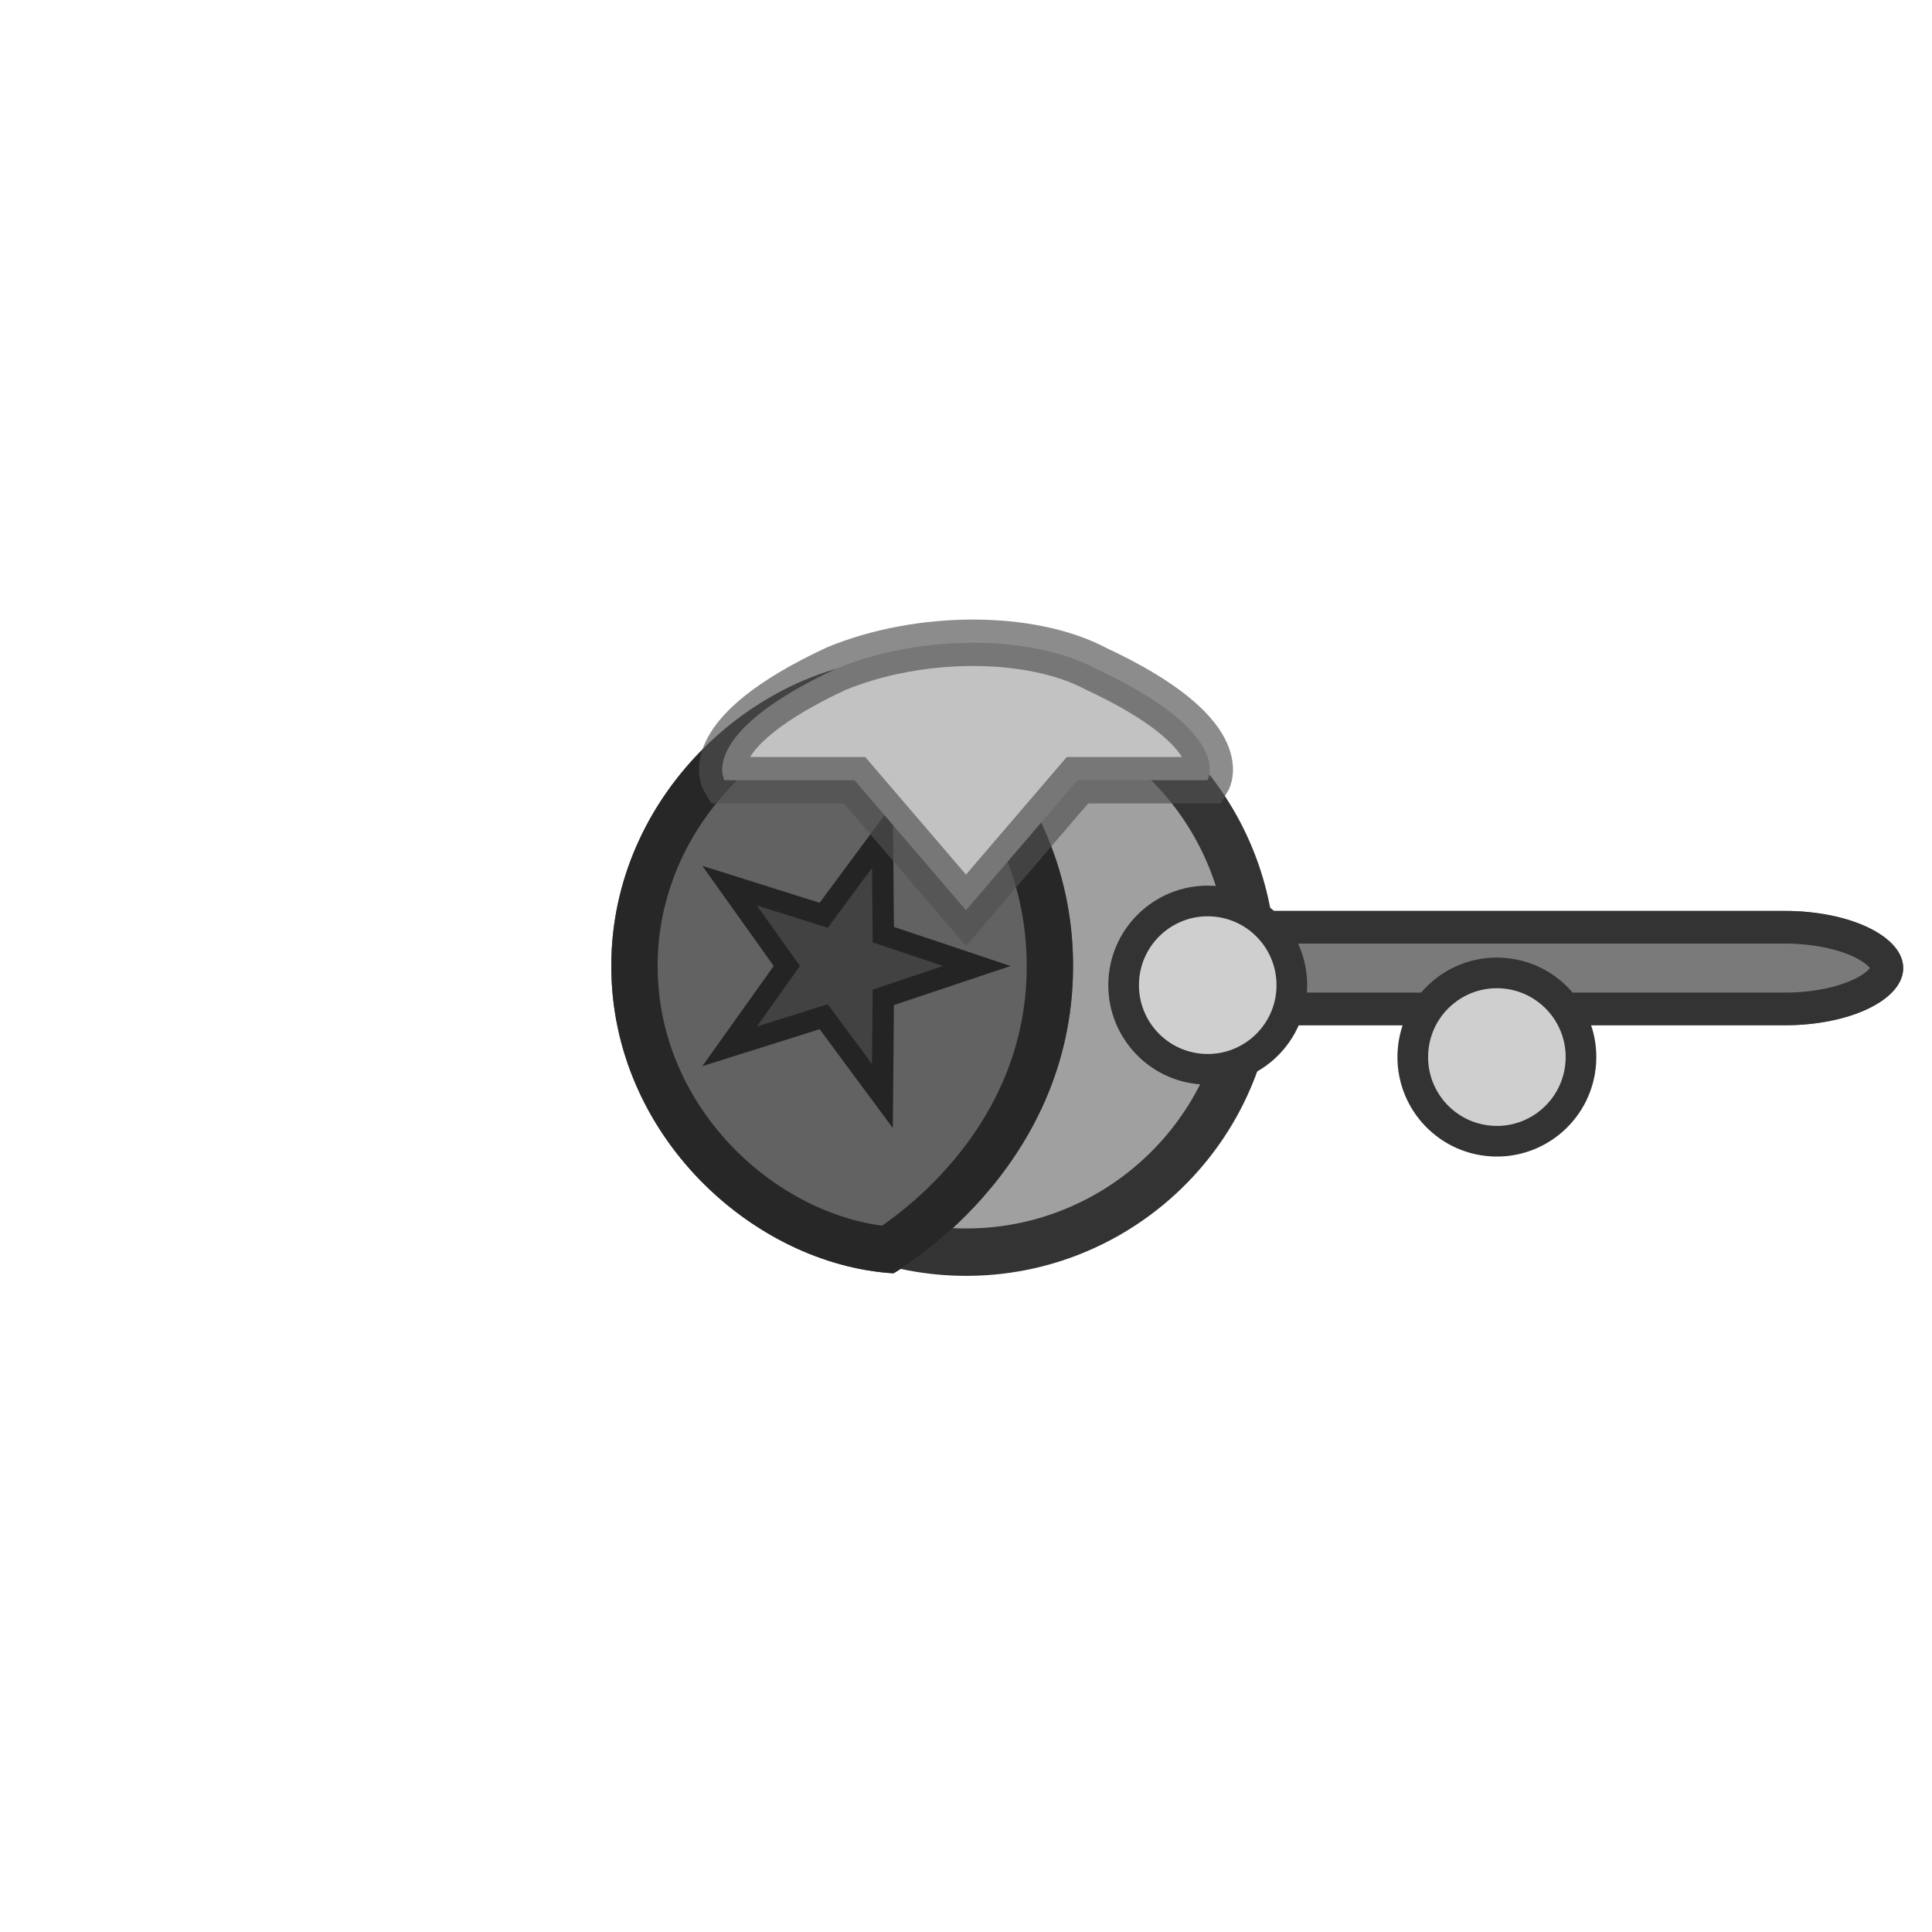
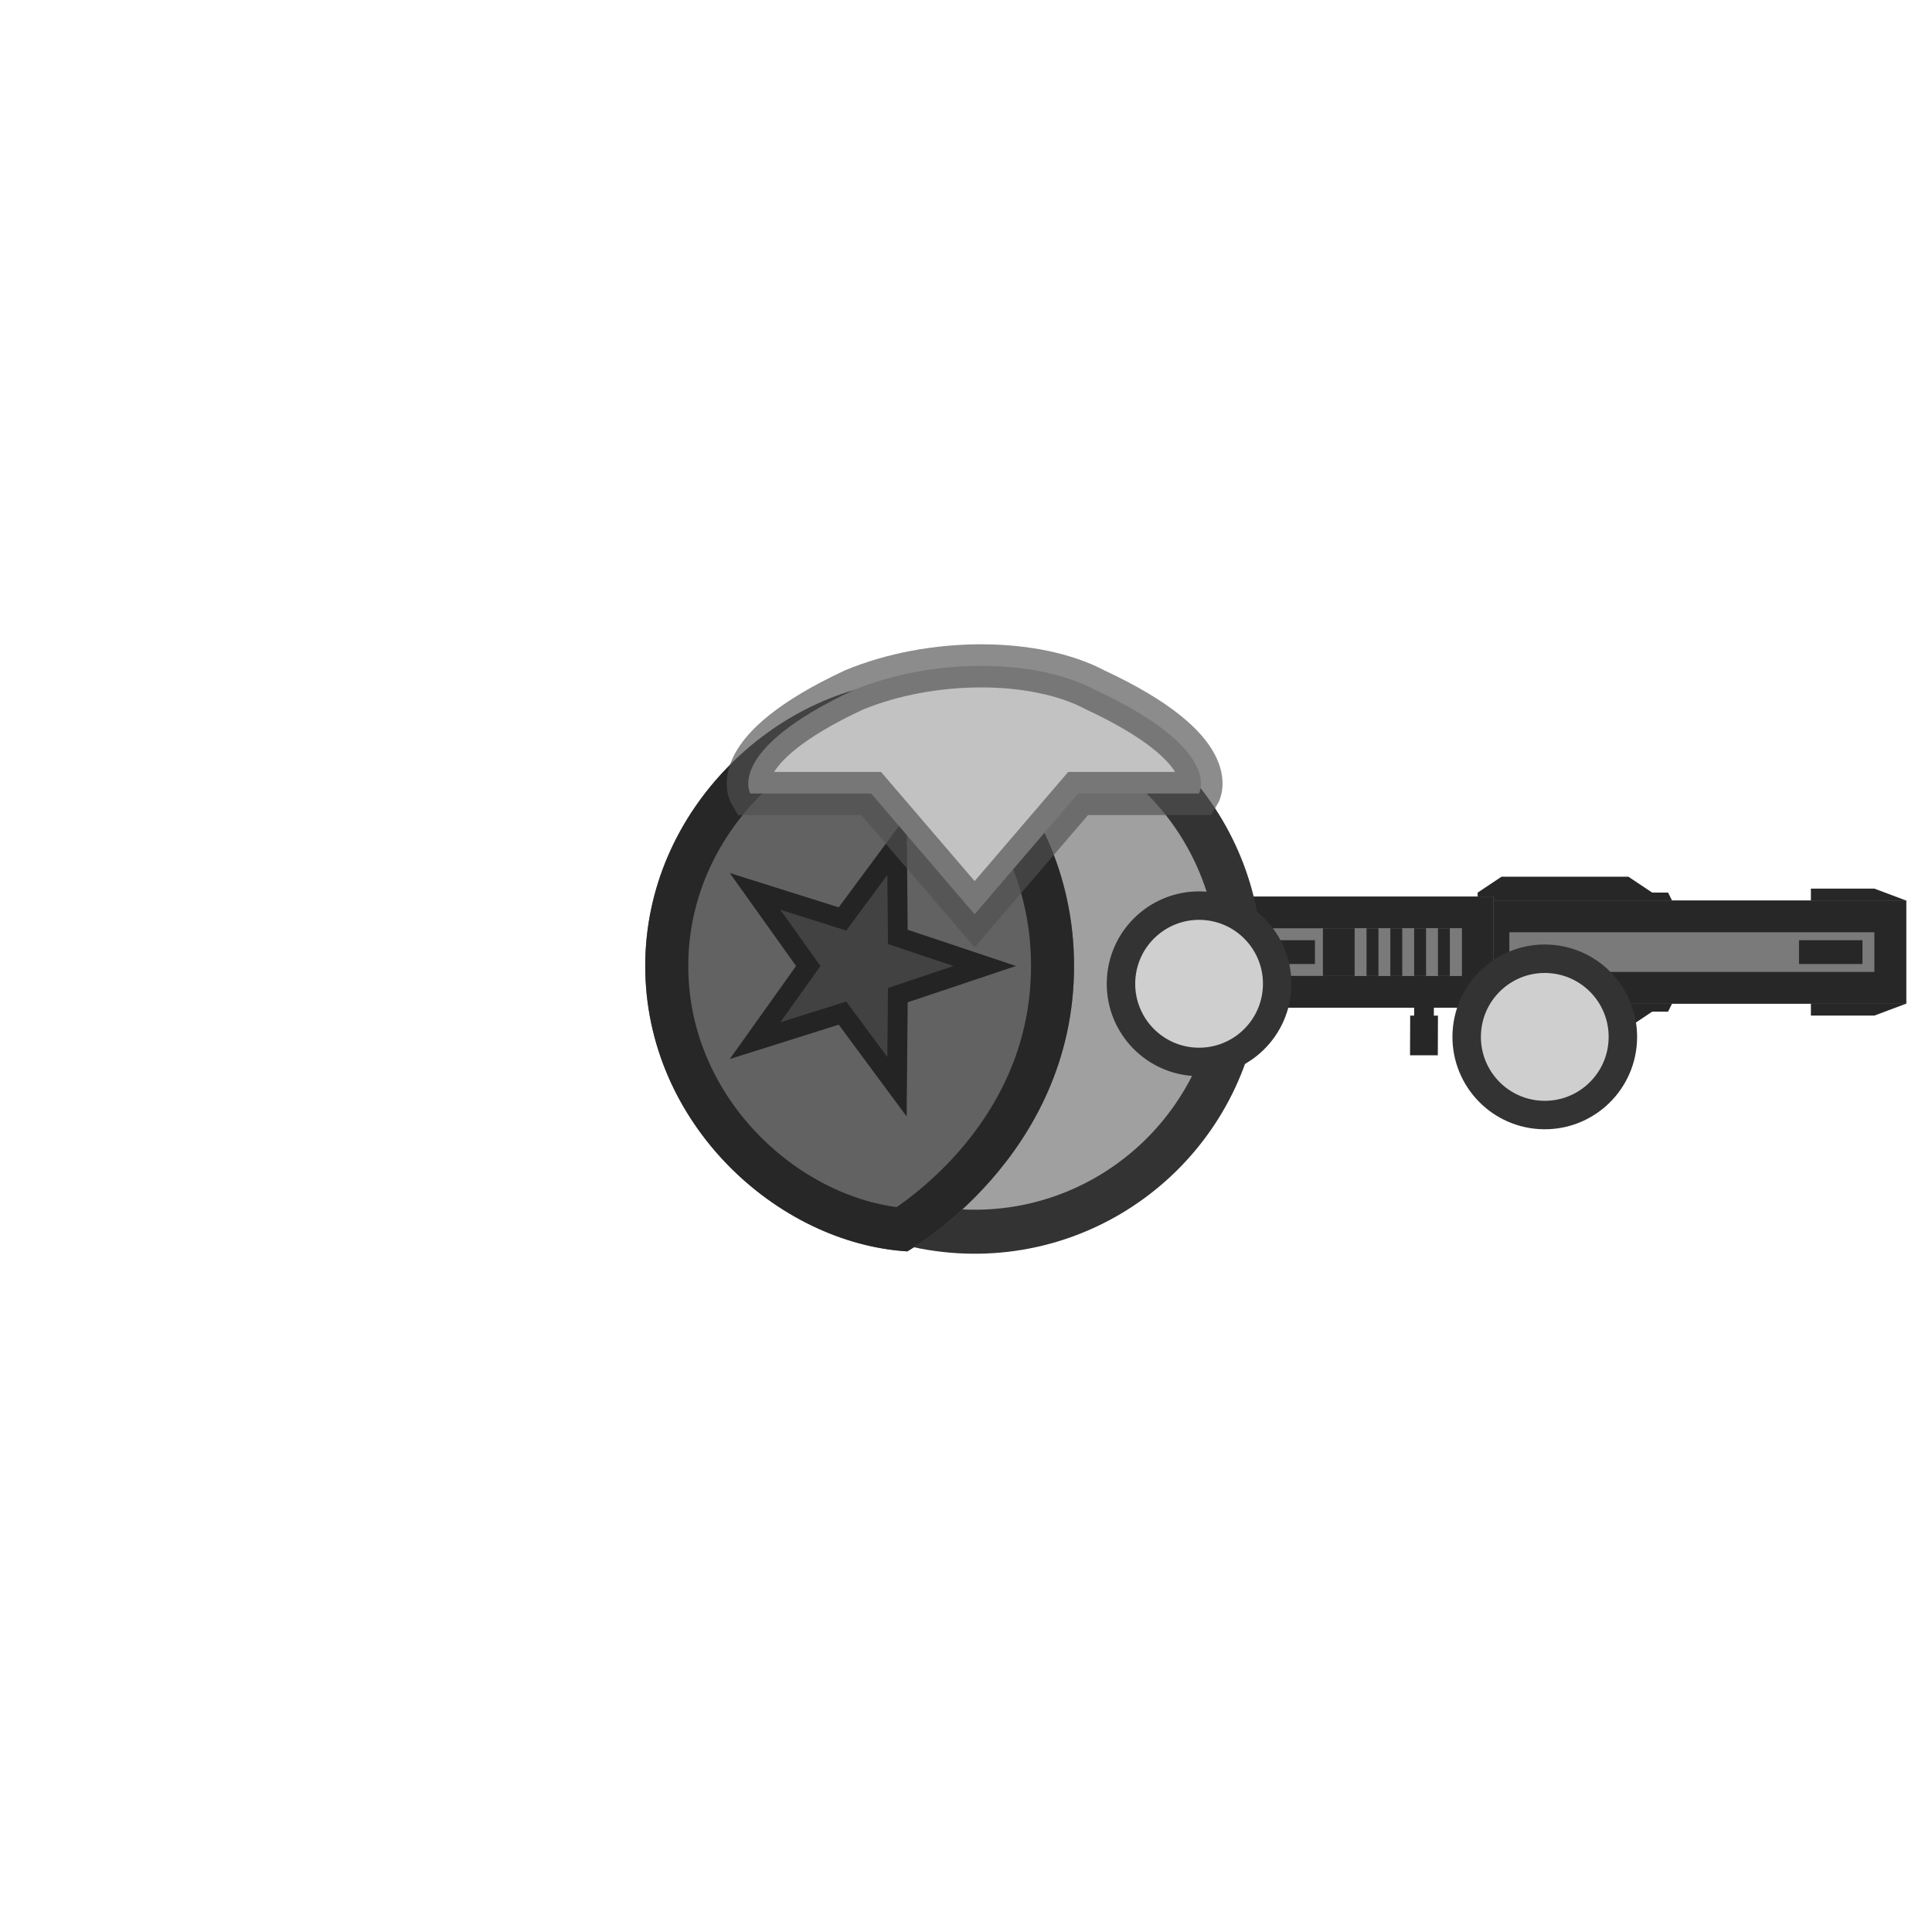
- <svg xmlns="http://www.w3.org/2000/svg" width="416" height="416" viewBox="0 0 110.067 110.067">
-   <defs>
-     <clipPath id="a">
-       <rect ry="3.836" rx="2.469" y="272.658" x=".529" height="24.342" width="3.704" stroke-miterlimit="10" fill="#515151" stroke-width="1.323" stroke-opacity=".49" />
+ <svg xmlns="http://www.w3.org/2000/svg" width="448" height="448" viewBox="0 0 118.534 118.534" version="1.1" id="svg5">
+   <defs id="defs1">
+     <clipPath id="b">
+       <path d="m 188,128 c 0,80 -69.756,119.362 -69.756,119.362 C 64,244 8.638,193.922 8.638,128 8.638,62.078 64,12 118.244,8.638 118.244,8.638 188,48 188,128 Z" fill="#252525" fill-opacity="0.601" stroke-width="12.537" id="path1" />
    </clipPath>
-     <clipPath id="b">
-       <path d="M188 128c0 80-69.756 119.362-69.756 119.362C64 244 8.638 193.922 8.638 128S64 12 118.244 8.638C118.244 8.638 188 48 188 128z" fill="#252525" fill-opacity=".601" stroke-width="12.537" />
+     <clipPath clipPathUnits="userSpaceOnUse" id="clipPath2">
+       <path style="fill:#565038;fill-opacity:1;stroke:#000000;stroke-width:1px;stroke-linecap:butt;stroke-linejoin:miter;stroke-opacity:1" d="M 15,28 H 41 V 136 H 15 Z" id="path3-0" />
+     </clipPath>
+     <clipPath clipPathUnits="userSpaceOnUse" id="clipPath17">
+       <path style="fill:#565038;fill-opacity:1;stroke:#000000;stroke-width:1px;stroke-linecap:butt;stroke-linejoin:miter;stroke-opacity:1" d="m 14,144 h 28 v 64 l -2,8 H 16 l -2,-8 z" id="path18-8" />
+     </clipPath>
+     <clipPath clipPathUnits="userSpaceOnUse" id="clipPath23">
+       <path style="fill:#000000;fill-opacity:1;stroke:#000000;stroke-width:1px;stroke-linecap:butt;stroke-linejoin:miter;stroke-opacity:1" d="m 20,216 h 16 v 16 l 4,10 v 22 l -2,12 v 10 l -4,4 H 22 l -4,-4 v -10 l -2,-12 v -22 l 4,-10 z" id="path24" />
+     </clipPath>
+     <clipPath clipPathUnits="userSpaceOnUse" id="clipPath27">
+       <path style="fill:none;stroke:#000000;stroke-width:1px;stroke-linecap:butt;stroke-linejoin:miter;stroke-opacity:1" d="M 22,276 H 34 V 262 H 22 Z" id="path28" />
    </clipPath>
  </defs>
-   <ellipse cx="-51.609" cy="58.252" transform="rotate(-86.542) skewX(-.005)" stroke-miterlimit="10" rx="16.302" ry="16.29" fill="#a0a0a0" stroke="#333" stroke-width="2.7" />
-   <rect transform="matrix(0 1.75881 -1.75871 0 587.954 50.965)" stroke-miterlimit="10" clip-path="url(#a)" ry="3.836" rx="2.469" y="272.658" x=".529" height="24.342" width="3.704" fill="#7a7a7a" stroke="#333" stroke-width="2.117" />
-   <ellipse cx="-51.867" cy="72.065" transform="rotate(-86.542) skewX(-.004)" rx="4.795" ry="4.792" stroke-miterlimit="10" fill="#cfcfcf" stroke="#333" stroke-width="1.746" />
-   <ellipse stroke-miterlimit="10" ry="4.792" rx="4.795" transform="rotate(-86.542) skewX(-.004)" cy="88.755" cx="-54.962" fill="#cfcfcf" stroke="#333" stroke-width="1.746" />
-   <path transform="matrix(.14668 0 0 .14668 33.558 36.259)" d="M188 128c0 80-69.756 119.362-69.756 119.362C64 244 8.638 193.922 8.638 128S64 12 118.244 8.638C118.244 8.638 188 48 188 128z" clip-path="url(#b)" fill="#626262" stroke="#272727" stroke-width="36" />
-   <path transform="matrix(0 .15218 -.15218 0 60.053 43.772)" d="M74 28.897l11.736 35.042 36.953.332-29.7 21.99 11.103 35.248L74 100.057 43.908 121.51l11.103-35.248-29.7-21.99 36.953-.332z" fill="#424242" stroke="#242424" stroke-width="8" />
-   <path d="M47.625 38.1c-7.938 3.704-6.35 6.35-6.35 6.35h7.408l6.35 7.408 6.35-7.408h7.409s1.587-2.646-6.35-6.35c-3.705-1.974-10.055-1.974-14.817 0z" fill="#c2c2c2" stroke="#515151" stroke-width="2.646" stroke-opacity=".657" />
+   <g id="g1" transform="translate(-47.62515)">
+     <path style="fill:#272727;fill-opacity:1;stroke:none;stroke-width:0.243px;stroke-linecap:butt;stroke-linejoin:miter;stroke-opacity:1" d="m 148.993,54.764 -1.46,-0.974 h -7.789 l -1.461,0.974 v 7.303 l 1.461,0.974 h 7.789 l 1.46,-0.974 z" id="path14" />
+     <path style="fill:#272727;fill-opacity:1;stroke:none;stroke-width:0.243px;stroke-linecap:butt;stroke-linejoin:miter;stroke-opacity:1" d="m 150.21,55.25 -0.243,-0.487 h -10.71 v 7.303 h 10.71 l 0.243,-0.487 z" id="path12" />
+     <path style="fill:#272727;fill-opacity:1;stroke:none;stroke-width:0.243px;stroke-linecap:butt;stroke-linejoin:miter;stroke-opacity:1" d="m 158.729,54.52 h 3.895 l 1.947,0.73 v 6.329 l -1.947,0.73 h -3.895 z" id="path8" />
+     <path style="fill:#7a7a7a;fill-opacity:1;stroke:#272727;stroke-width:16;stroke-linecap:butt;stroke-linejoin:miter;stroke-dasharray:none;stroke-opacity:1" d="M 15,28 H 41 V 136 H 15 Z" id="path1-1" clip-path="url(#clipPath2)" transform="matrix(0,0.2434174,-0.2434174,0,171.387,51.5992)" />
+     <path style="fill:#272727;fill-opacity:1;stroke:none;stroke-width:0.243px;stroke-linecap:butt;stroke-linejoin:miter;stroke-opacity:1" d="m 161.894,57.685 v 1.461 h -3.895 v -1.461 z" id="path11" />
+     <path style="fill:#7a7a7a;fill-opacity:1;stroke:#272727;stroke-width:16;stroke-linecap:butt;stroke-linejoin:miter;stroke-dasharray:none;stroke-opacity:1" d="m 14,144 h 28 v 64 l -2,8 H 16 l -2,-8 z" id="path15" clip-path="url(#clipPath17)" transform="matrix(0,0.2434174,-0.2434174,0,174.308,51.5992)" />
+     <path style="fill:#7a7a7a;fill-opacity:1;stroke:none;stroke-width:0.243px;stroke-linecap:butt;stroke-linejoin:miter;stroke-opacity:1" d="m 137.309,56.954 v 2.921 h -6.572 v -2.921 z" id="path25" />
+     <path style="fill:#272727;fill-opacity:1;stroke:none;stroke-width:0.243px;stroke-linecap:butt;stroke-linejoin:miter;stroke-opacity:1" d="m 136.578,56.954 v 2.921 h -0.73 v -2.921 z" id="path19-8" />
+     <path style="fill:#272727;fill-opacity:1;stroke:none;stroke-width:0.243px;stroke-linecap:butt;stroke-linejoin:miter;stroke-opacity:1" d="m 135.118,56.954 v 2.921 h -0.73 v -2.921 z" id="path19-8-0" />
+     <path style="fill:#272727;fill-opacity:1;stroke:none;stroke-width:0.243px;stroke-linecap:butt;stroke-linejoin:miter;stroke-opacity:1" d="m 133.657,56.954 v 2.921 h -0.73 v -2.921 z" id="path19-8-2" />
+     <path style="fill:#272727;fill-opacity:1;stroke:none;stroke-width:0.243px;stroke-linecap:butt;stroke-linejoin:miter;stroke-opacity:1" d="m 132.197,56.954 v 2.921 h -0.73 v -2.921 z" id="path19-8-3" />
+     <path style="fill:#272727;fill-opacity:1;stroke:none;stroke-width:0.243px;stroke-linecap:butt;stroke-linejoin:miter;stroke-opacity:1" d="m 130.736,56.954 v 2.921 h -1.947 v -2.921 z" id="path19-9-3" />
+     <path style="fill:#272727;fill-opacity:1;stroke:none;stroke-width:0.243px;stroke-linecap:butt;stroke-linejoin:miter;stroke-opacity:1" d="m 128.302,57.685 v 1.461 h -2.191 v -1.461 z" id="path20-0" />
+     <path style="fill:#272727;fill-opacity:1;stroke:none;stroke-width:0.243px;stroke-linecap:butt;stroke-linejoin:miter;stroke-opacity:1" d="m 125.138,56.954 v 2.921 h -1.461 v -2.921 z" id="path21" />
+     <path style="fill:#7a7a7a;fill-opacity:1;stroke:#272727;stroke-width:16;stroke-linecap:butt;stroke-linejoin:miter;stroke-dasharray:none;stroke-opacity:1" d="m 20,216 h 16 v 16 l 4,10 v 22 l -2,12 v 10 l -4,4 H 22 l -4,-4 v -10 l -2,-12 v -22 l 4,-10 z" id="path22-2" clip-path="url(#clipPath23)" transform="matrix(0,0.2434174,-0.2434174,0,174.308,51.5992)" />
+     <path style="fill:#8c8c8c;fill-opacity:1;stroke:#272727;stroke-width:8;stroke-linecap:butt;stroke-linejoin:miter;stroke-dasharray:none;stroke-opacity:1" d="M 22,276 H 34 V 262 H 22 Z" id="path26" clip-path="url(#clipPath27)" transform="matrix(0,0.2434174,-0.2434174,0,174.308,51.5992)" />
+     <path style="fill:#272727;fill-opacity:1;stroke:none;stroke-width:0.243px;stroke-linecap:butt;stroke-linejoin:miter;stroke-opacity:1" d="m 135.848,62.31 h -0.253 l 0.009,-0.974 h -1.217 v 0.974 h -0.243 l -0.009,2.434 h 1.704 z" id="path29" />
+   </g>
+   <ellipse cx="-55.547" cy="63.261" transform="matrix(0.06031685,-0.9981793,0.998174,0.06040396,0,0)" stroke-miterlimit="10" rx="16.302" ry="16.29" fill="#a0a0a0" stroke="#333333" stroke-width="2.7" id="ellipse1" />
+   <ellipse cx="-55.805" cy="77.074" transform="matrix(0.06031685,-0.9981793,0.9981751,0.06038654,0,0)" rx="4.795" ry="4.792" stroke-miterlimit="10" fill="#cfcfcf" stroke="#333333" stroke-width="1.746" id="ellipse2" />
+   <ellipse stroke-miterlimit="10" ry="4.792" rx="4.795" transform="matrix(0.06031685,-0.9981793,0.9981751,0.06038654,0,0)" cy="98.441" cx="-57.777" fill="#cfcfcf" stroke="#333333" stroke-width="1.746" id="ellipse3" />
+   <path transform="matrix(0.14668,0,0,0.14668,38.32061,40.49236)" d="m 188,128 c 0,80 -69.756,119.362 -69.756,119.362 C 64,244 8.638,193.922 8.638,128 8.638,62.078 64,12 118.244,8.638 118.244,8.638 188,48 188,128 Z" clip-path="url(#b)" fill="#626262" stroke="#272727" stroke-width="36" id="path3" />
+   <path d="m 60.418,59.267 -5.333,1.786 -0.051,5.624 -3.346,-4.52 -5.364,1.69 3.265,-4.579 -3.265,-4.579 5.364,1.69 3.346,-4.52 0.051,5.624 z" fill="#424242" stroke="#242424" stroke-width="1.217" id="path4" />
+   <path d="m 52.388,42.333 c -7.938,3.704 -6.35,6.35 -6.35,6.35 h 7.408 l 6.35,7.408 6.35,-7.408 h 7.409 c 0,0 1.587,-2.646 -6.35,-6.35 -3.705,-1.974 -10.055,-1.974 -14.817,0 z" fill="#c2c2c2" stroke="#515151" stroke-width="2.646" stroke-opacity="0.657" id="path5" />
</svg>
